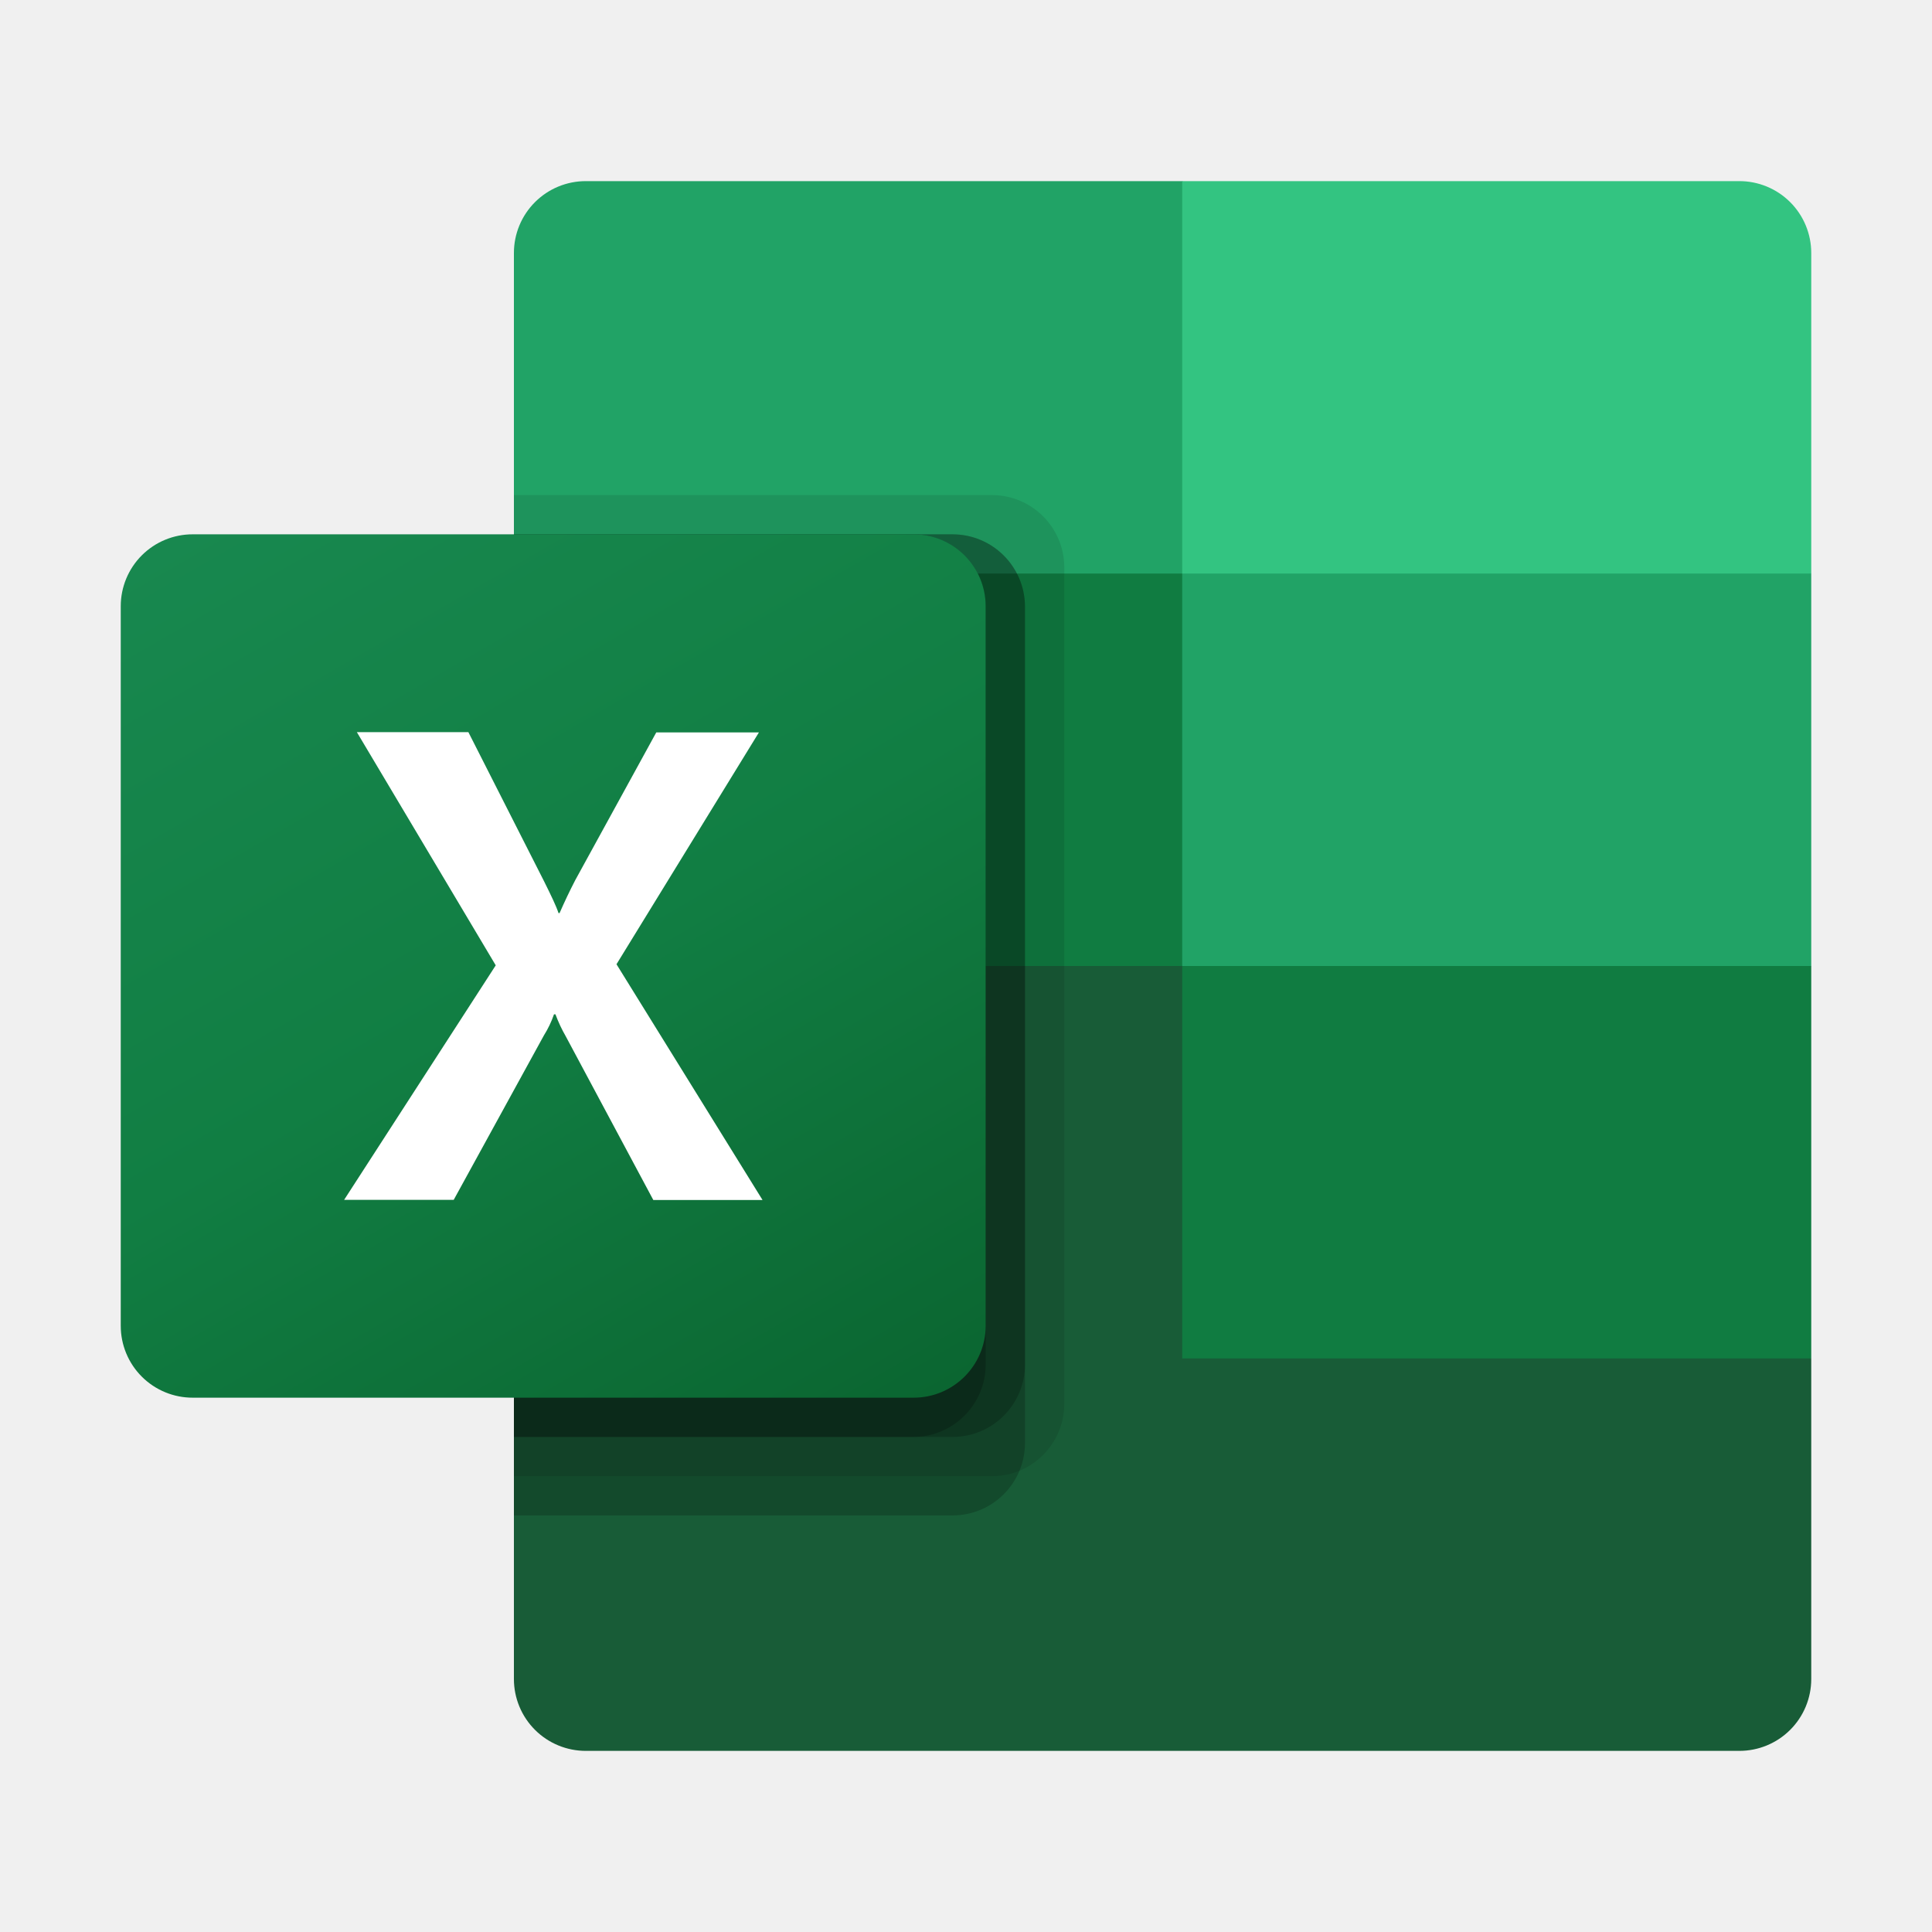
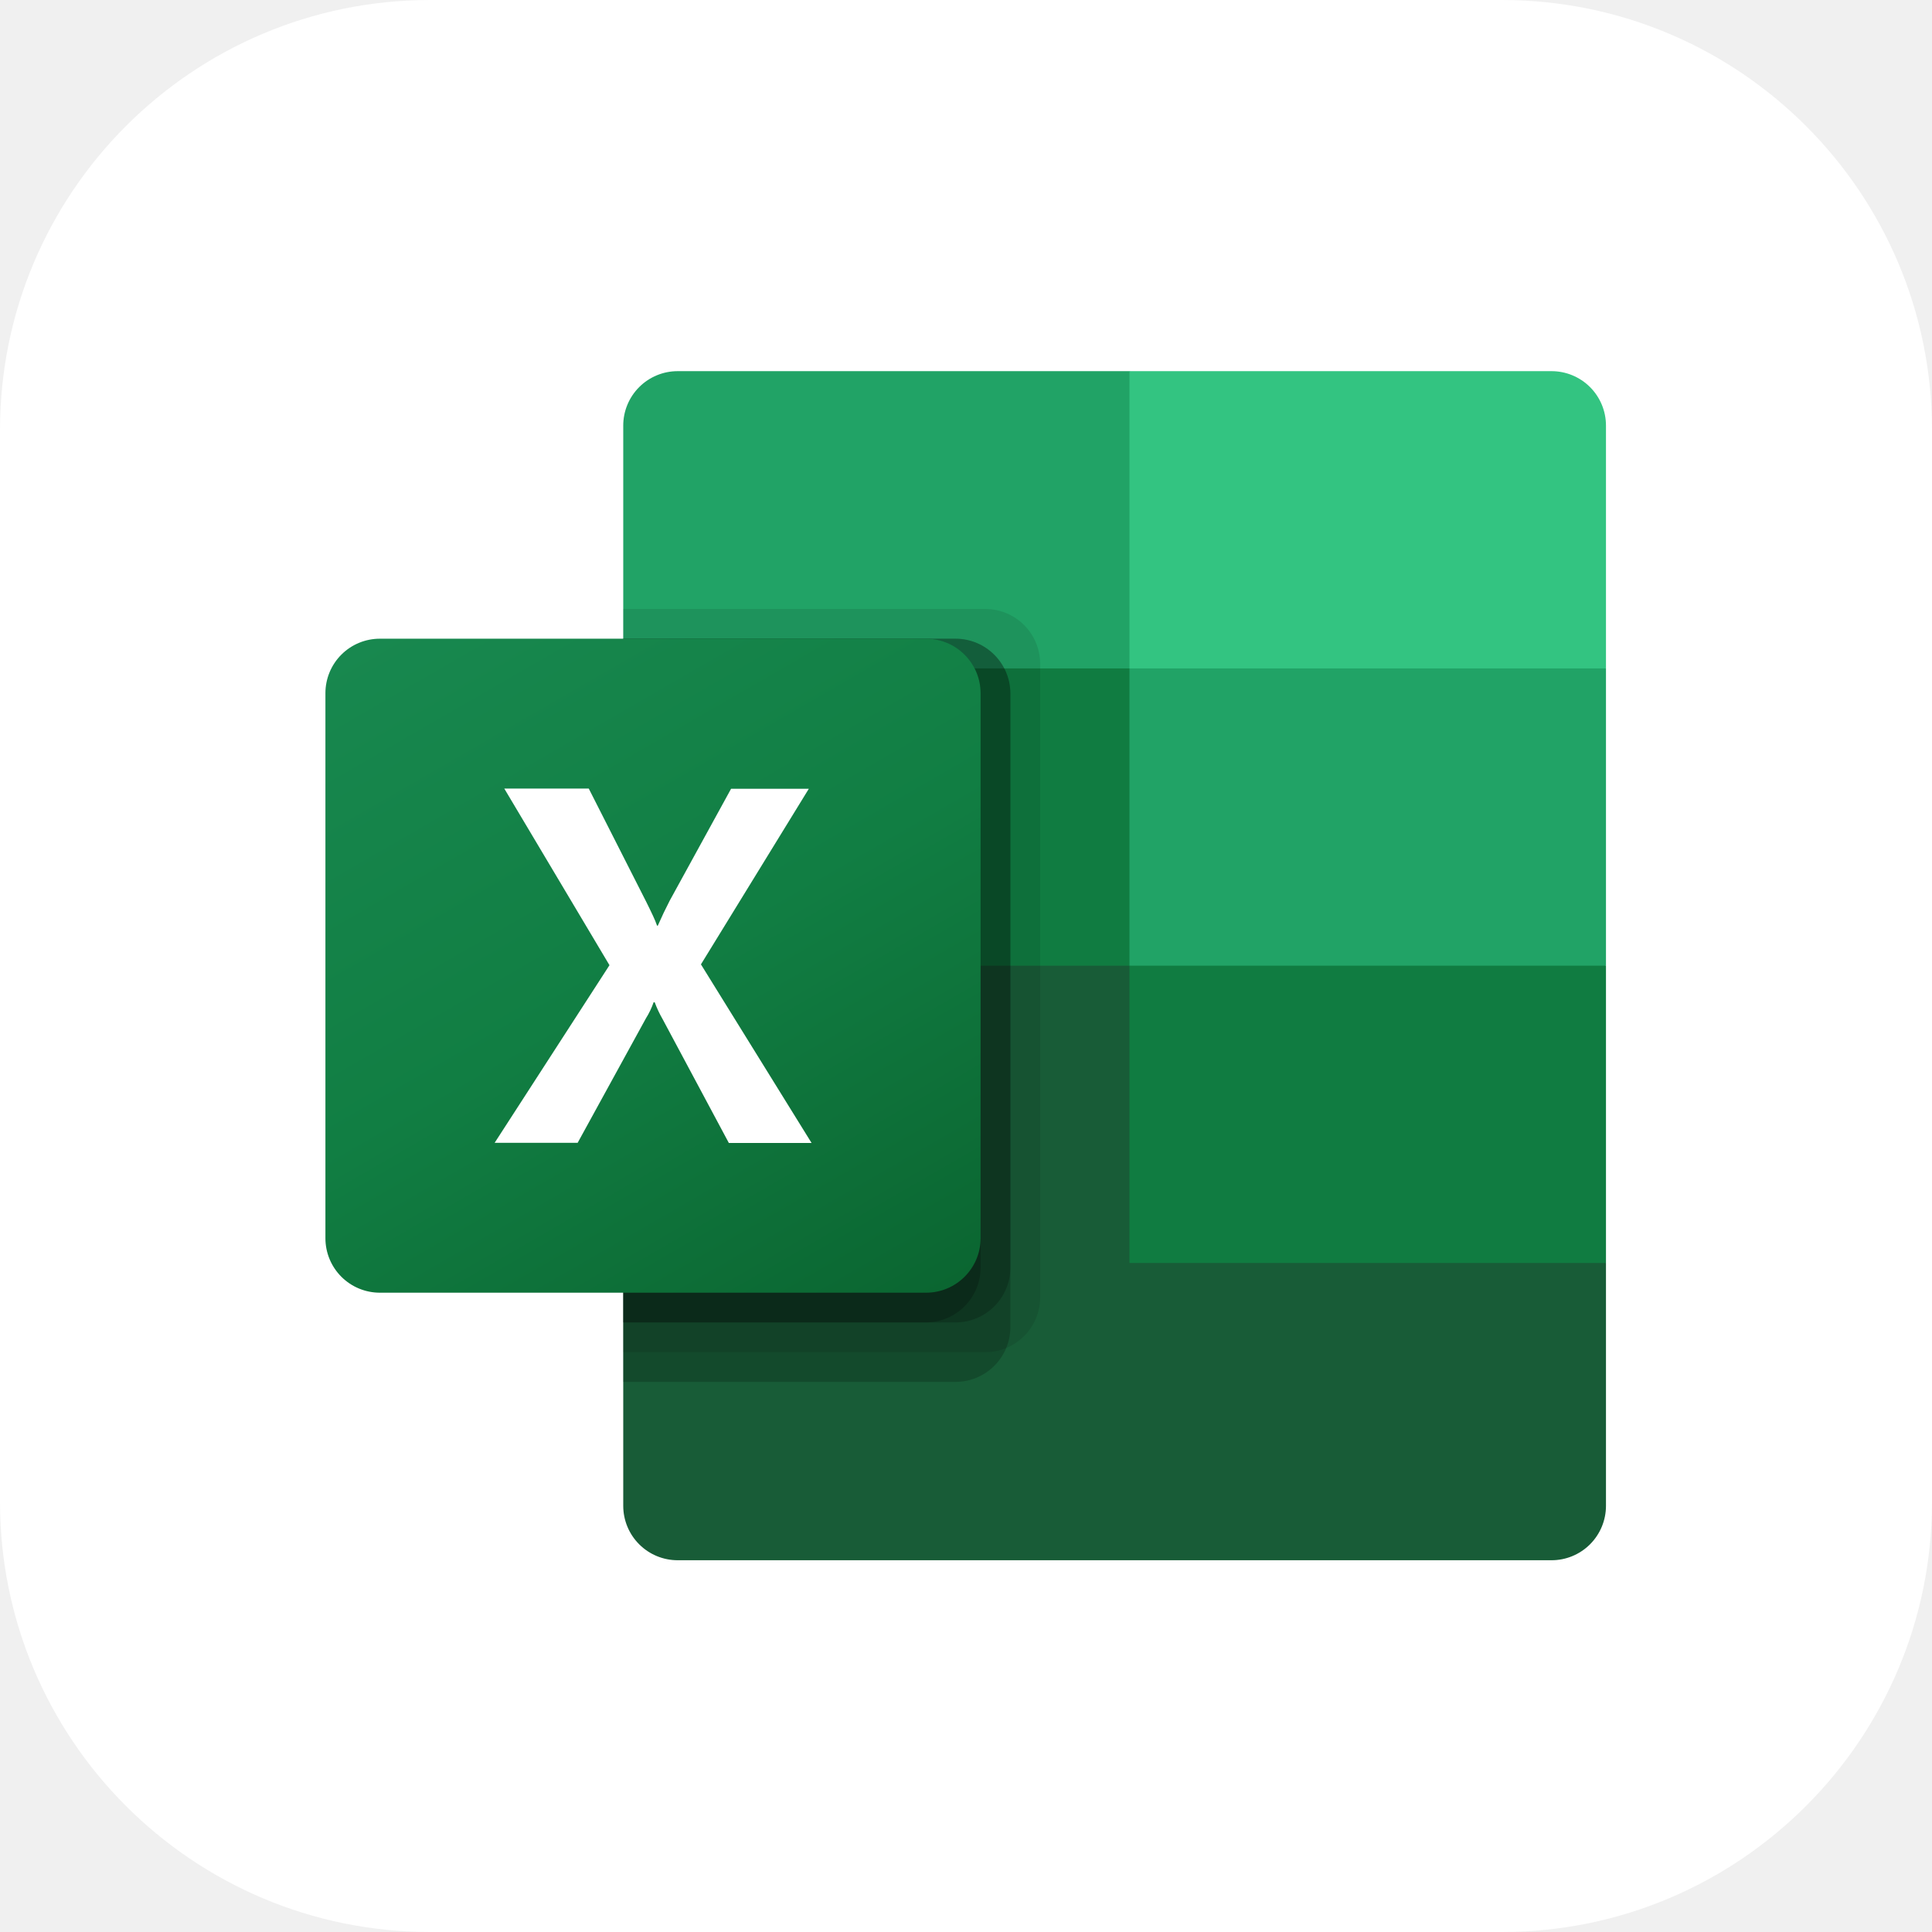
- <svg xmlns="http://www.w3.org/2000/svg" width="1em" height="1em" viewBox="0 0 32 32">
-   <defs>
-     <linearGradient id="SVGSuUii0pt" x1="4.494" x2="13.832" y1="-2092.086" y2="-2075.914" gradientTransform="translate(0 2100)" gradientUnits="userSpaceOnUse">
-       <stop offset="0" stop-color="#18884f" />
-       <stop offset=".5" stop-color="#117e43" />
-       <stop offset="1" stop-color="#0b6631" />
-     </linearGradient>
-   </defs>
-   <path fill="#185c37" d="M19.581 15.35L8.512 13.4v14.409A1.19 1.19 0 0 0 9.705 29h19.1A1.19 1.19 0 0 0 30 27.809V22.5Z" />
-   <path fill="#21a366" d="M19.581 3H9.705a1.19 1.19 0 0 0-1.193 1.191V9.5L19.581 16l5.861 1.95L30 16V9.5Z" />
-   <path fill="#107c41" d="M8.512 9.5h11.069V16H8.512Z" />
-   <path d="M16.434 8.2H8.512v16.25h7.922a1.2 1.2 0 0 0 1.194-1.191V9.391A1.2 1.2 0 0 0 16.434 8.2" opacity=".1" />
-   <path d="M15.783 8.85H8.512V25.1h7.271a1.2 1.2 0 0 0 1.194-1.191V10.041a1.2 1.2 0 0 0-1.194-1.191" opacity=".2" />
-   <path d="M15.783 8.85H8.512V23.8h7.271a1.2 1.2 0 0 0 1.194-1.191V10.041a1.2 1.2 0 0 0-1.194-1.191" opacity=".2" />
-   <path d="M15.132 8.85h-6.62V23.8h6.62a1.2 1.2 0 0 0 1.194-1.191V10.041a1.2 1.2 0 0 0-1.194-1.191" opacity=".2" />
-   <path fill="url(#SVGSuUii0pt)" d="M3.194 8.85h11.938a1.193 1.193 0 0 1 1.194 1.191v11.918a1.193 1.193 0 0 1-1.194 1.191H3.194A1.19 1.19 0 0 1 2 21.959V10.041A1.19 1.19 0 0 1 3.194 8.85" />
-   <path fill="#fff" d="m5.7 19.873l2.511-3.884l-2.3-3.862h1.847L9.013 14.6c.116.234.2.408.238.524h.017q.123-.281.26-.546l1.342-2.447h1.7l-2.359 3.84l2.419 3.905h-1.809l-1.45-2.711A2.4 2.4 0 0 1 9.2 16.8h-.024a1.7 1.7 0 0 1-.168.351l-1.493 2.722Z" />
-   <path fill="#33c481" d="M28.806 3h-9.225v6.5H30V4.191A1.19 1.19 0 0 0 28.806 3" />
-   <path fill="#107c41" d="M19.581 16H30v6.5H19.581Z" />
+ <svg xmlns="http://www.w3.org/2000/svg" viewBox="0 0 256 256">
+   <rect width="256" height="256" rx="57" fill="#ffffff" />
+   <g transform="translate(31 31) scale(6.06)">
+     <defs>
+       <linearGradient id="SVGSuUii0pt" x1="4.494" x2="13.832" y1="-2092.086" y2="-2075.914" gradientTransform="translate(0 2100)" gradientUnits="userSpaceOnUse">
+         <stop offset="0" stop-color="#18884f" />
+         <stop offset=".5" stop-color="#117e43" />
+         <stop offset="1" stop-color="#0b6631" />
+       </linearGradient>
+     </defs>
+     <path fill="#185c37" d="M19.581 15.35L8.512 13.4v14.409A1.19 1.19 0 0 0 9.705 29h19.1A1.19 1.19 0 0 0 30 27.809V22.5Z" />
+     <path fill="#21a366" d="M19.581 3H9.705a1.19 1.19 0 0 0-1.193 1.191V9.5L19.581 16l5.861 1.95L30 16V9.5Z" />
+     <path fill="#107c41" d="M8.512 9.5h11.069V16H8.512Z" />
+     <path d="M16.434 8.2H8.512v16.25h7.922a1.2 1.2 0 0 0 1.194-1.191V9.391A1.2 1.2 0 0 0 16.434 8.2" opacity=".1" />
+     <path d="M15.783 8.85H8.512V25.1h7.271a1.2 1.2 0 0 0 1.194-1.191V10.041a1.2 1.2 0 0 0-1.194-1.191" opacity=".2" />
+     <path d="M15.783 8.85H8.512V23.8h7.271a1.2 1.2 0 0 0 1.194-1.191V10.041a1.2 1.2 0 0 0-1.194-1.191" opacity=".2" />
+     <path d="M15.132 8.85h-6.62V23.8h6.62a1.2 1.2 0 0 0 1.194-1.191V10.041a1.2 1.2 0 0 0-1.194-1.191" opacity=".2" />
+     <path fill="url(#SVGSuUii0pt)" d="M3.194 8.85h11.938a1.193 1.193 0 0 1 1.194 1.191v11.918a1.193 1.193 0 0 1-1.194 1.191H3.194A1.19 1.19 0 0 1 2 21.959V10.041A1.19 1.19 0 0 1 3.194 8.85" />
+     <path fill="#fff" d="m5.7 19.873l2.511-3.884l-2.3-3.862h1.847L9.013 14.6c.116.234.2.408.238.524h.017q.123-.281.26-.546l1.342-2.447h1.7l-2.359 3.84l2.419 3.905h-1.809l-1.45-2.711A2.4 2.4 0 0 1 9.2 16.8h-.024a1.7 1.7 0 0 1-.168.351l-1.493 2.722Z" />
+     <path fill="#33c481" d="M28.806 3h-9.225v6.5H30V4.191A1.19 1.19 0 0 0 28.806 3" />
+     <path fill="#107c41" d="M19.581 16H30v6.5H19.581Z" />
+   </g>
</svg>
